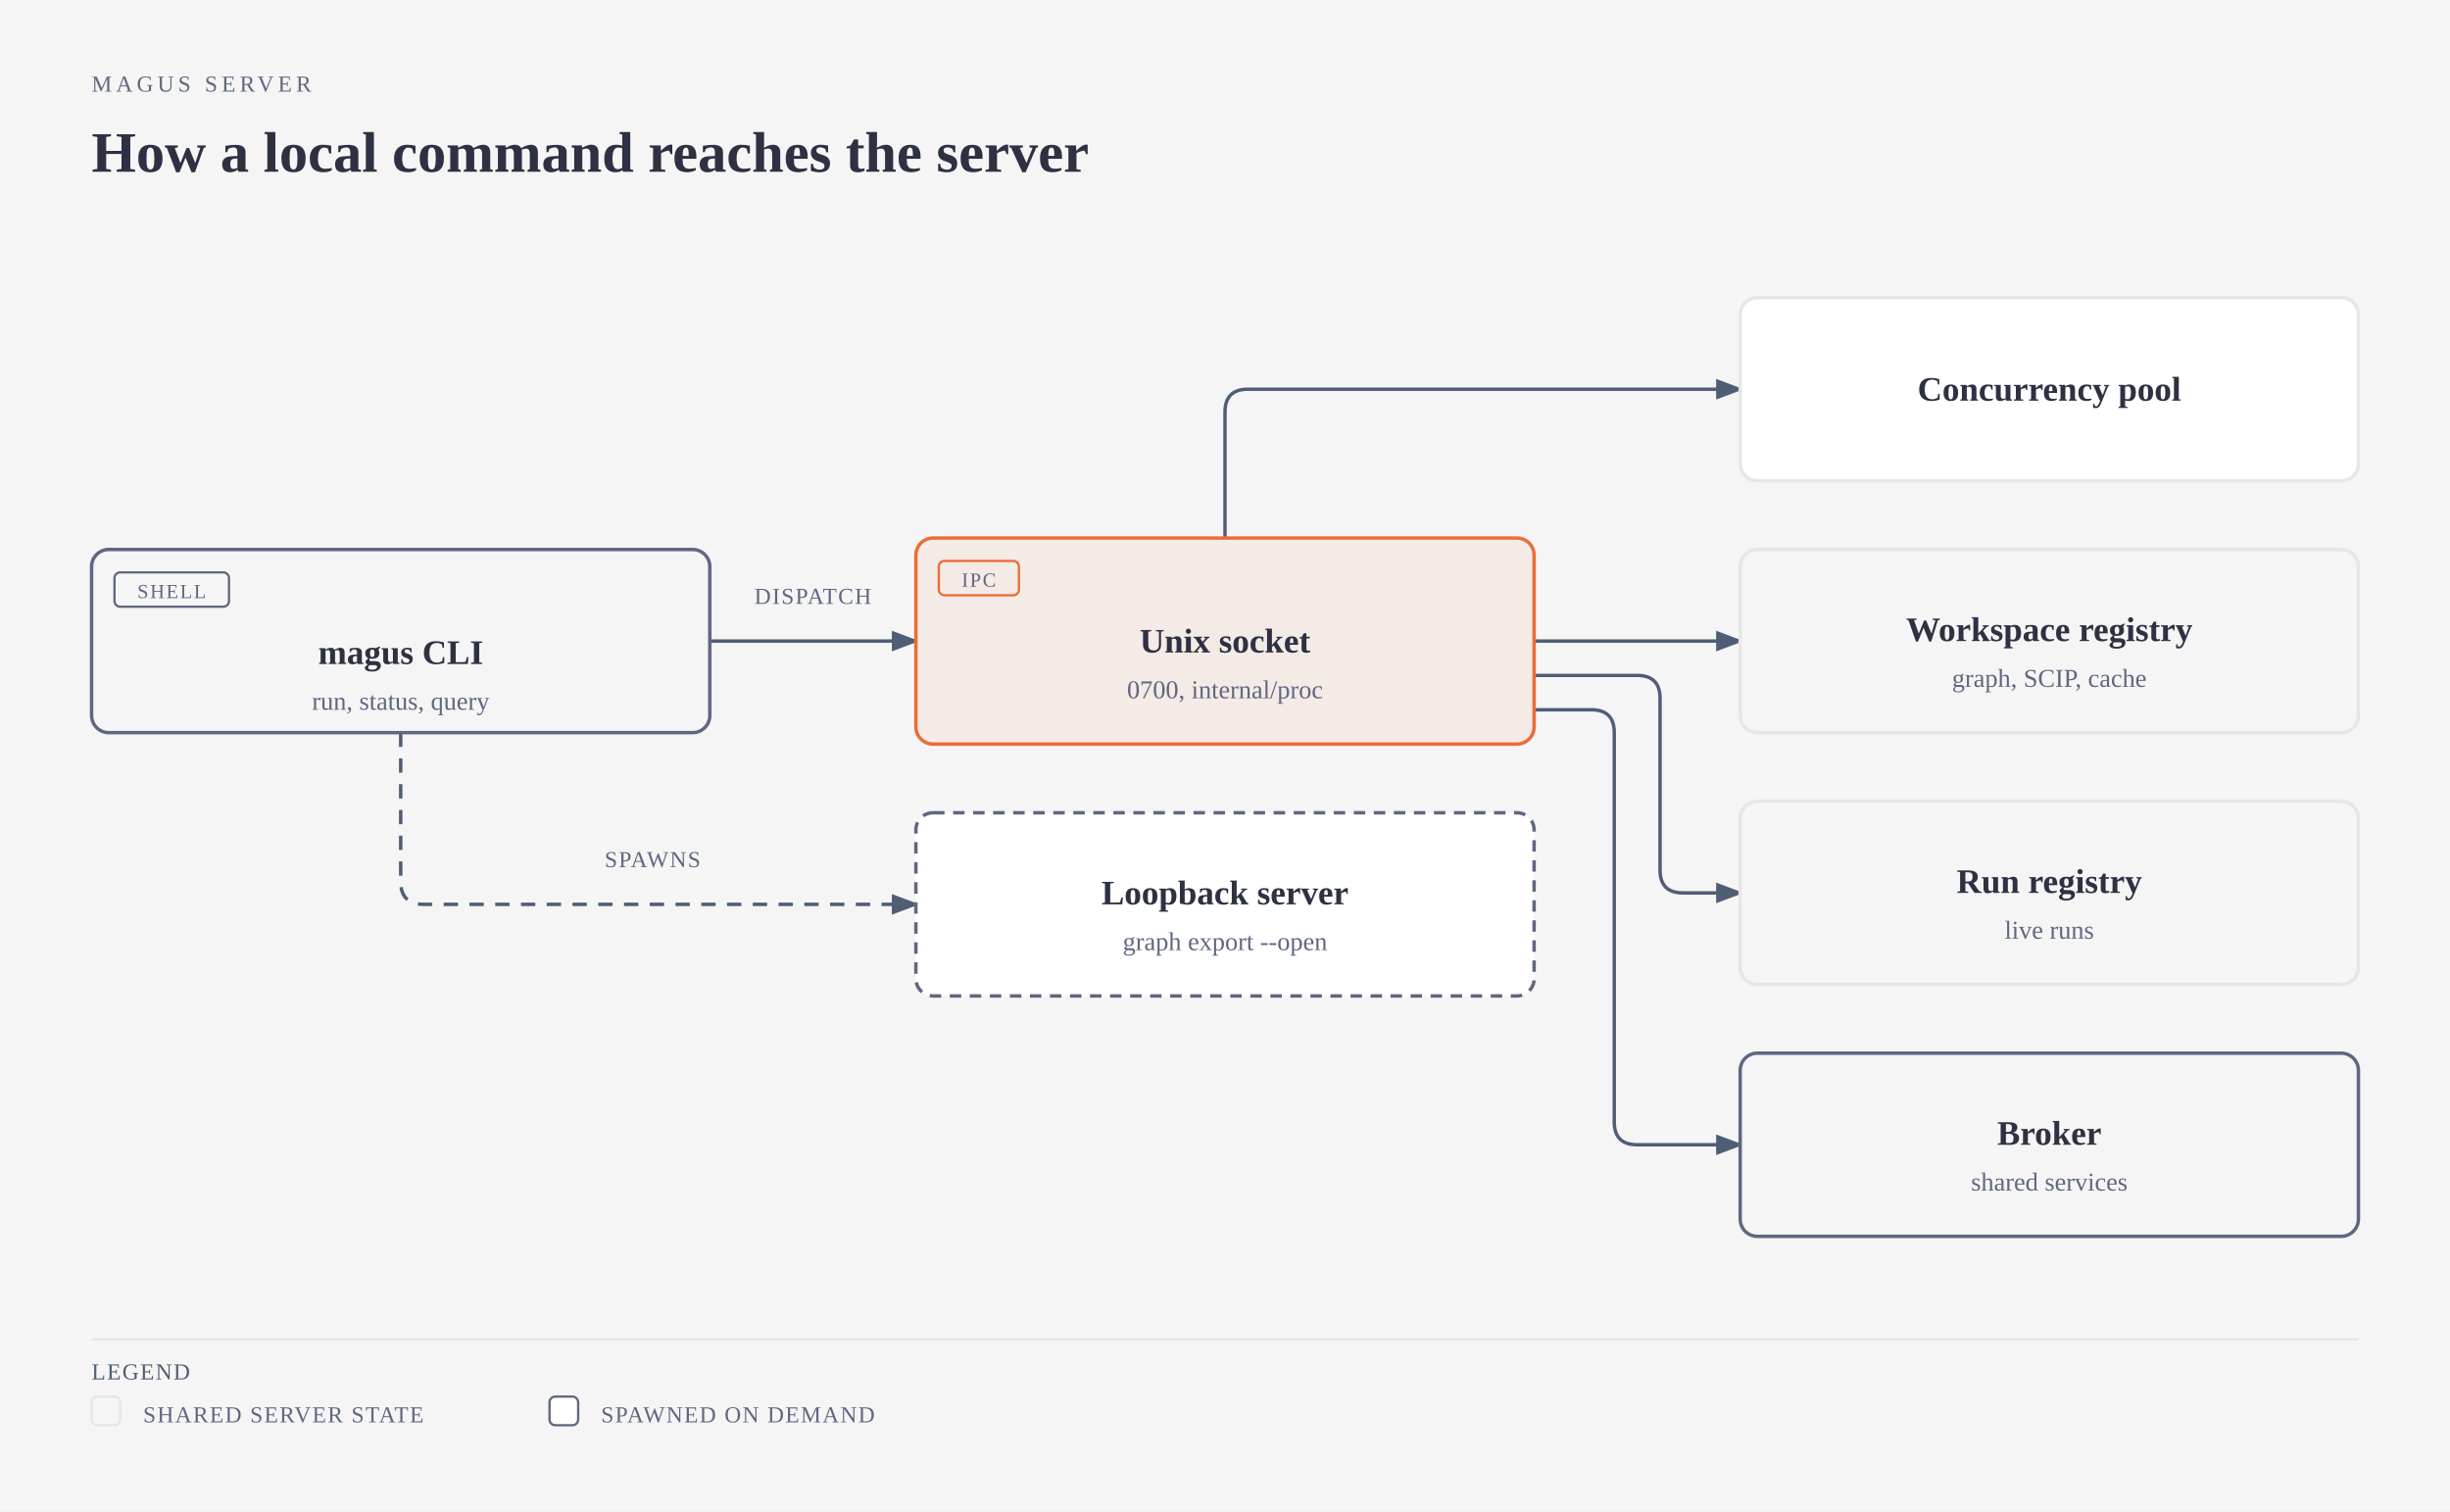
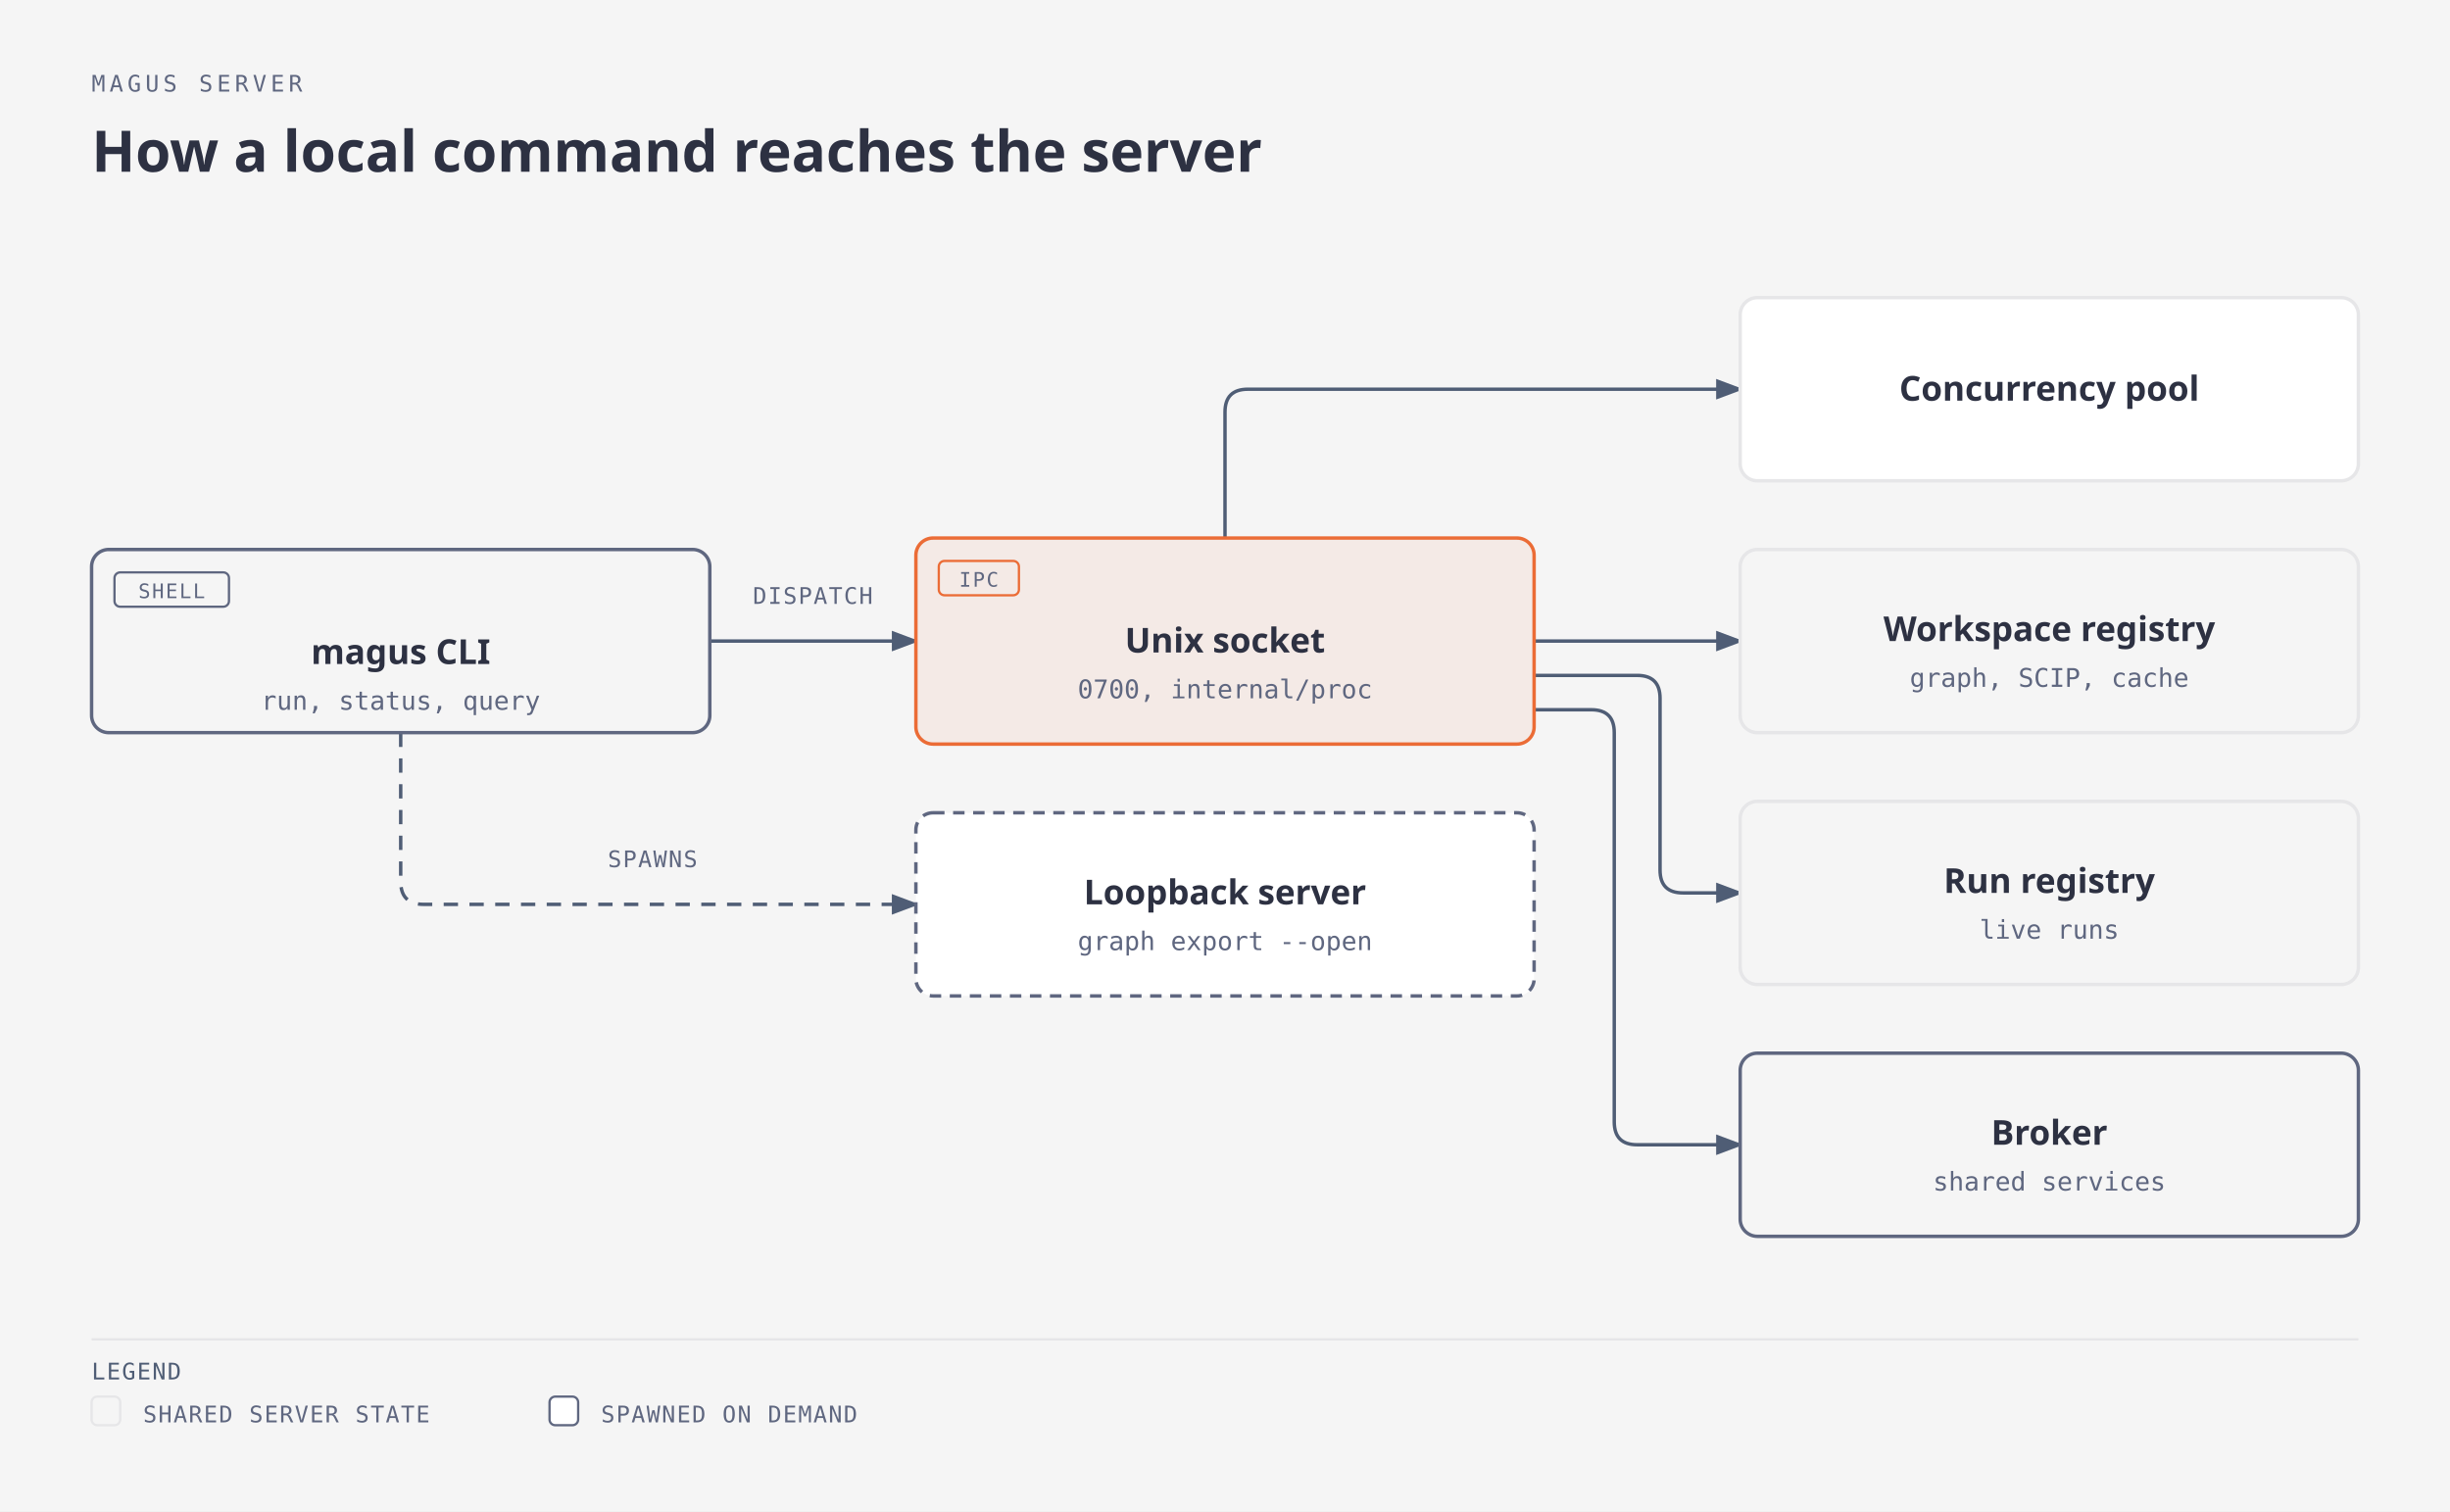
<svg xmlns="http://www.w3.org/2000/svg" viewBox="0 0 856 528" width="856" height="528" role="img" aria-labelledby="server-socket-title server-socket-desc" class="magus-diagram">
  <defs>
    <marker id="server-socket-arrow-default" markerWidth="8" markerHeight="6" refX="7" refY="3" orient="auto">
      <polygon points="0 0, 8 3, 0 6" fill="#4f5d75" />
    </marker>
    <marker id="server-socket-arrow-accent" markerWidth="8" markerHeight="6" refX="7" refY="3" orient="auto">
      <polygon points="0 0, 8 3, 0 6" fill="#eb6c36" />
    </marker>
    <marker id="server-socket-arrow-link" markerWidth="8" markerHeight="6" refX="7" refY="3" orient="auto">
      <polygon points="0 0, 8 3, 0 6" fill="#2e5aa8" />
    </marker>
  </defs>
  <rect width="100%" height="100%" fill="#f5f5f5" />
-   <text x="32" y="32" fill="#5f6780" font-size="8" font-family="var(--pico-font-family-monospace, monospace)" style="font-variant-ligatures:none" letter-spacing="0.18em">MAGUS SERVER</text>
-   <text x="32" y="60" fill="#2d3142" font-size="20" font-weight="600" font-family="var(--pico-font-family, sans-serif)">How a local command reaches the server</text>
+   <text x="32" y="32" fill="#5f6780" font-family="monospace" font-size="8" style="font-variant-ligatures:none" letter-spacing="0.18em">MAGUS SERVER</text>
+   <text x="32" y="60" fill="#2d3142" font-family="sans-serif" font-size="20" font-weight="600">How a local command reaches the server</text>
  <g transform="translate(0,40)">
    <path data-edge="external:magus CLI-&gt;internal/proc" id="server-socket-edge-external_3amagus_20CLI-internal_2fproc" d="M 248 184 L 320 184" fill="none" stroke="#4f5d75" stroke-width="1.2" marker-end="url(#server-socket-arrow-default)" />
    <path data-edge="external:magus CLI-&gt;internal/share" id="server-socket-edge-external_3amagus_20CLI-internal_2fshare" d="M 140 216 L 140 268 Q 140 276 148 276 L 320 276" fill="none" stroke="#4f5d75" stroke-width="1.2" stroke-dasharray="5,4" marker-end="url(#server-socket-arrow-default)" />
    <path data-edge="internal/proc-&gt;external:Concurrency pool" id="server-socket-edge-internal_2fproc-external_3aConcurrency_20pool" d="M 428 148 L 428 104 Q 428 96 436 96 L 608 96" fill="none" stroke="#4f5d75" stroke-width="1.2" marker-end="url(#server-socket-arrow-default)" />
    <path data-edge="internal/proc-&gt;external:Workspace registry" id="server-socket-edge-internal_2fproc-external_3aWorkspace_20registry" d="M 536 184 L 608 184" fill="none" stroke="#4f5d75" stroke-width="1.2" marker-end="url(#server-socket-arrow-default)" />
    <path data-edge="internal/proc-&gt;external:Run registry" id="server-socket-edge-internal_2fproc-external_3aRun_20registry" d="M 536 196 L 572 196 Q 580 196 580 204 L 580 264 Q 580 272 588 272 L 608 272" fill="none" stroke="#4f5d75" stroke-width="1.2" marker-end="url(#server-socket-arrow-default)" />
    <path data-edge="internal/proc-&gt;external:Broker" id="server-socket-edge-internal_2fproc-external_3aBroker" d="M 536 208 L 556 208 Q 564 208 564 216 L 564 352 Q 564 360 572 360 L 608 360" fill="none" stroke="#4f5d75" stroke-width="1.2" marker-end="url(#server-socket-arrow-default)" />
    <rect x="258" y="162" width="52" height="12" rx="2" fill="#f5f5f5" />
-     <text x="284" y="171" fill="#5f6780" font-size="8" font-family="var(--pico-font-family-monospace, monospace)" style="font-variant-ligatures:none" text-anchor="middle" letter-spacing="0.06em">DISPATCH</text>
+     <text x="284" y="171" fill="#5f6780" font-family="monospace" font-size="8" style="font-variant-ligatures:none" text-anchor="middle" letter-spacing="0.06em">DISPATCH</text>
    <rect x="208" y="254" width="40" height="12" rx="2" fill="#f5f5f5" />
-     <text x="228" y="263" fill="#5f6780" font-size="8" font-family="var(--pico-font-family-monospace, monospace)" style="font-variant-ligatures:none" text-anchor="middle" letter-spacing="0.06em">SPAWNS</text>
+     <text x="228" y="263" fill="#5f6780" font-family="monospace" font-size="8" style="font-variant-ligatures:none" text-anchor="middle" letter-spacing="0.06em">SPAWNS</text>
    <g data-node="external:magus CLI">
      <rect x="32" y="152" width="216" height="64" rx="6" fill="#f5f5f5" />
      <rect x="32" y="152" width="216" height="64" rx="6" fill="#f5f5f5" stroke="#5f6780" stroke-width="1.2" />
      <rect x="40" y="160" width="40" height="12" rx="2" fill="none" stroke="#5f6780" stroke-width="0.8" />
-       <text x="60" y="169" fill="#5f6780" font-size="7" font-family="var(--pico-font-family-monospace, monospace)" style="font-variant-ligatures:none" text-anchor="middle" letter-spacing="0.08em">SHELL</text>
-       <text x="140" y="192" fill="#2d3142" font-size="12" font-weight="600" font-family="var(--pico-font-family, sans-serif)" text-anchor="middle">magus CLI</text>
-       <text x="140" y="208" fill="#5f6780" font-size="9" font-family="var(--pico-font-family-monospace, monospace)" style="font-variant-ligatures:none" text-anchor="middle">run, status, query</text>
+       <text x="60" y="169" fill="#5f6780" font-family="monospace" font-size="7" style="font-variant-ligatures:none" text-anchor="middle" letter-spacing="0.08em">SHELL</text>
+       <text x="140" y="192" fill="#2d3142" font-family="sans-serif" font-size="12" font-weight="600" text-anchor="middle">magus CLI</text>
+       <text x="140" y="208" fill="#5f6780" font-family="monospace" font-size="9" style="font-variant-ligatures:none" text-anchor="middle">run, status, query</text>
    </g>
    <g data-node="internal/proc" data-anchor="internal/proc">
      <rect x="320" y="148" width="216" height="72" rx="6" fill="#f5f5f5" />
      <rect x="320" y="148" width="216" height="72" rx="6" fill="#f4eae6" stroke="#eb6c36" stroke-width="1.2" />
      <rect x="328" y="156" width="28" height="12" rx="2" fill="none" stroke="#eb6c36" stroke-width="0.8" />
-       <text x="342" y="165" fill="#5f6780" font-size="7" font-family="var(--pico-font-family-monospace, monospace)" style="font-variant-ligatures:none" text-anchor="middle" letter-spacing="0.08em">IPC</text>
-       <text x="428" y="188" fill="#2d3142" font-size="12" font-weight="600" font-family="var(--pico-font-family, sans-serif)" text-anchor="middle">Unix socket</text>
-       <text x="428" y="204" fill="#5f6780" font-size="9" font-family="var(--pico-font-family-monospace, monospace)" style="font-variant-ligatures:none" text-anchor="middle">0700, internal/proc</text>
+       <text x="342" y="165" fill="#5f6780" font-family="monospace" font-size="7" style="font-variant-ligatures:none" text-anchor="middle" letter-spacing="0.08em">IPC</text>
+       <text x="428" y="188" fill="#2d3142" font-family="sans-serif" font-size="12" font-weight="600" text-anchor="middle">Unix socket</text>
+       <text x="428" y="204" fill="#5f6780" font-family="monospace" font-size="9" style="font-variant-ligatures:none" text-anchor="middle">0700, internal/proc</text>
    </g>
    <g data-node="internal/share" data-anchor="internal/share">
      <rect x="320" y="244" width="216" height="64" rx="6" fill="#f5f5f5" />
      <rect x="320" y="244" width="216" height="64" rx="6" fill="#ffffff" stroke="#5f6780" stroke-width="1.2" stroke-dasharray="4,3" />
-       <text x="428" y="276" fill="#2d3142" font-size="12" font-weight="600" font-family="var(--pico-font-family, sans-serif)" text-anchor="middle">Loopback server</text>
-       <text x="428" y="292" fill="#5f6780" font-size="9" font-family="var(--pico-font-family-monospace, monospace)" style="font-variant-ligatures:none" text-anchor="middle">graph export --open</text>
+       <text x="428" y="276" fill="#2d3142" font-family="sans-serif" font-size="12" font-weight="600" text-anchor="middle">Loopback server</text>
+       <text x="428" y="292" fill="#5f6780" font-family="monospace" font-size="9" style="font-variant-ligatures:none" text-anchor="middle">graph export --open</text>
    </g>
    <g data-node="external:Concurrency pool">
      <rect x="608" y="64" width="216" height="64" rx="6" fill="#f5f5f5" />
      <rect x="608" y="64" width="216" height="64" rx="6" fill="#ffffff" stroke="#e6e6e8" stroke-width="1.2" />
-       <text x="716" y="100" fill="#2d3142" font-size="12" font-weight="600" font-family="var(--pico-font-family, sans-serif)" text-anchor="middle">Concurrency pool</text>
+       <text x="716" y="100" fill="#2d3142" font-family="sans-serif" font-size="12" font-weight="600" text-anchor="middle">Concurrency pool</text>
    </g>
    <g data-node="external:Workspace registry">
      <rect x="608" y="152" width="216" height="64" rx="6" fill="#f5f5f5" />
      <rect x="608" y="152" width="216" height="64" rx="6" fill="#f5f5f5" stroke="#e6e6e8" stroke-width="1.2" />
-       <text x="716" y="184" fill="#2d3142" font-size="12" font-weight="600" font-family="var(--pico-font-family, sans-serif)" text-anchor="middle">Workspace registry</text>
-       <text x="716" y="200" fill="#5f6780" font-size="9" font-family="var(--pico-font-family-monospace, monospace)" style="font-variant-ligatures:none" text-anchor="middle">graph, SCIP, cache</text>
+       <text x="716" y="184" fill="#2d3142" font-family="sans-serif" font-size="12" font-weight="600" text-anchor="middle">Workspace registry</text>
+       <text x="716" y="200" fill="#5f6780" font-family="monospace" font-size="9" style="font-variant-ligatures:none" text-anchor="middle">graph, SCIP, cache</text>
    </g>
    <g data-node="external:Run registry">
      <rect x="608" y="240" width="216" height="64" rx="6" fill="#f5f5f5" />
      <rect x="608" y="240" width="216" height="64" rx="6" fill="#f5f5f5" stroke="#e6e6e8" stroke-width="1.2" />
-       <text x="716" y="272" fill="#2d3142" font-size="12" font-weight="600" font-family="var(--pico-font-family, sans-serif)" text-anchor="middle">Run registry</text>
-       <text x="716" y="288" fill="#5f6780" font-size="9" font-family="var(--pico-font-family-monospace, monospace)" style="font-variant-ligatures:none" text-anchor="middle">live runs</text>
+       <text x="716" y="272" fill="#2d3142" font-family="sans-serif" font-size="12" font-weight="600" text-anchor="middle">Run registry</text>
+       <text x="716" y="288" fill="#5f6780" font-family="monospace" font-size="9" style="font-variant-ligatures:none" text-anchor="middle">live runs</text>
    </g>
    <g data-node="external:Broker">
      <rect x="608" y="328" width="216" height="64" rx="6" fill="#f5f5f5" />
      <rect x="608" y="328" width="216" height="64" rx="6" fill="#f5f5f5" stroke="#5f6780" stroke-width="1.2" />
-       <text x="716" y="360" fill="#2d3142" font-size="12" font-weight="600" font-family="var(--pico-font-family, sans-serif)" text-anchor="middle">Broker</text>
-       <text x="716" y="376" fill="#5f6780" font-size="9" font-family="var(--pico-font-family-monospace, monospace)" style="font-variant-ligatures:none" text-anchor="middle">shared services</text>
+       <text x="716" y="360" fill="#2d3142" font-family="sans-serif" font-size="12" font-weight="600" text-anchor="middle">Broker</text>
+       <text x="716" y="376" fill="#5f6780" font-family="monospace" font-size="9" style="font-variant-ligatures:none" text-anchor="middle">shared services</text>
    </g>
    <line x1="32" y1="428" x2="824" y2="428" stroke="#e6e6e8" stroke-width="0.8" />
-     <text x="32" y="442" fill="#4f5d75" font-size="8" font-family="var(--pico-font-family-monospace, monospace)" style="font-variant-ligatures:none" letter-spacing="0.06em">LEGEND</text>
+     <text x="32" y="442" fill="#4f5d75" font-family="monospace" font-size="8" style="font-variant-ligatures:none" letter-spacing="0.06em">LEGEND</text>
    <rect x="32" y="448" width="10" height="10" rx="2" fill="#f5f5f5" stroke="#e6e6e8" stroke-width="0.8" />
-     <text x="50" y="457" fill="#5f6780" font-size="8" font-family="var(--pico-font-family-monospace, monospace)" style="font-variant-ligatures:none" letter-spacing="0.06em">SHARED SERVER STATE</text>
+     <text x="50" y="457" fill="#5f6780" font-family="monospace" font-size="8" style="font-variant-ligatures:none" letter-spacing="0.06em">SHARED SERVER STATE</text>
    <rect x="192" y="448" width="10" height="10" rx="2" fill="#ffffff" stroke="#5f6780" stroke-width="0.8" />
-     <text x="210" y="457" fill="#5f6780" font-size="8" font-family="var(--pico-font-family-monospace, monospace)" style="font-variant-ligatures:none" letter-spacing="0.06em">SPAWNED ON DEMAND</text>
+     <text x="210" y="457" fill="#5f6780" font-family="monospace" font-size="8" style="font-variant-ligatures:none" letter-spacing="0.06em">SPAWNED ON DEMAND</text>
  </g>
</svg>
